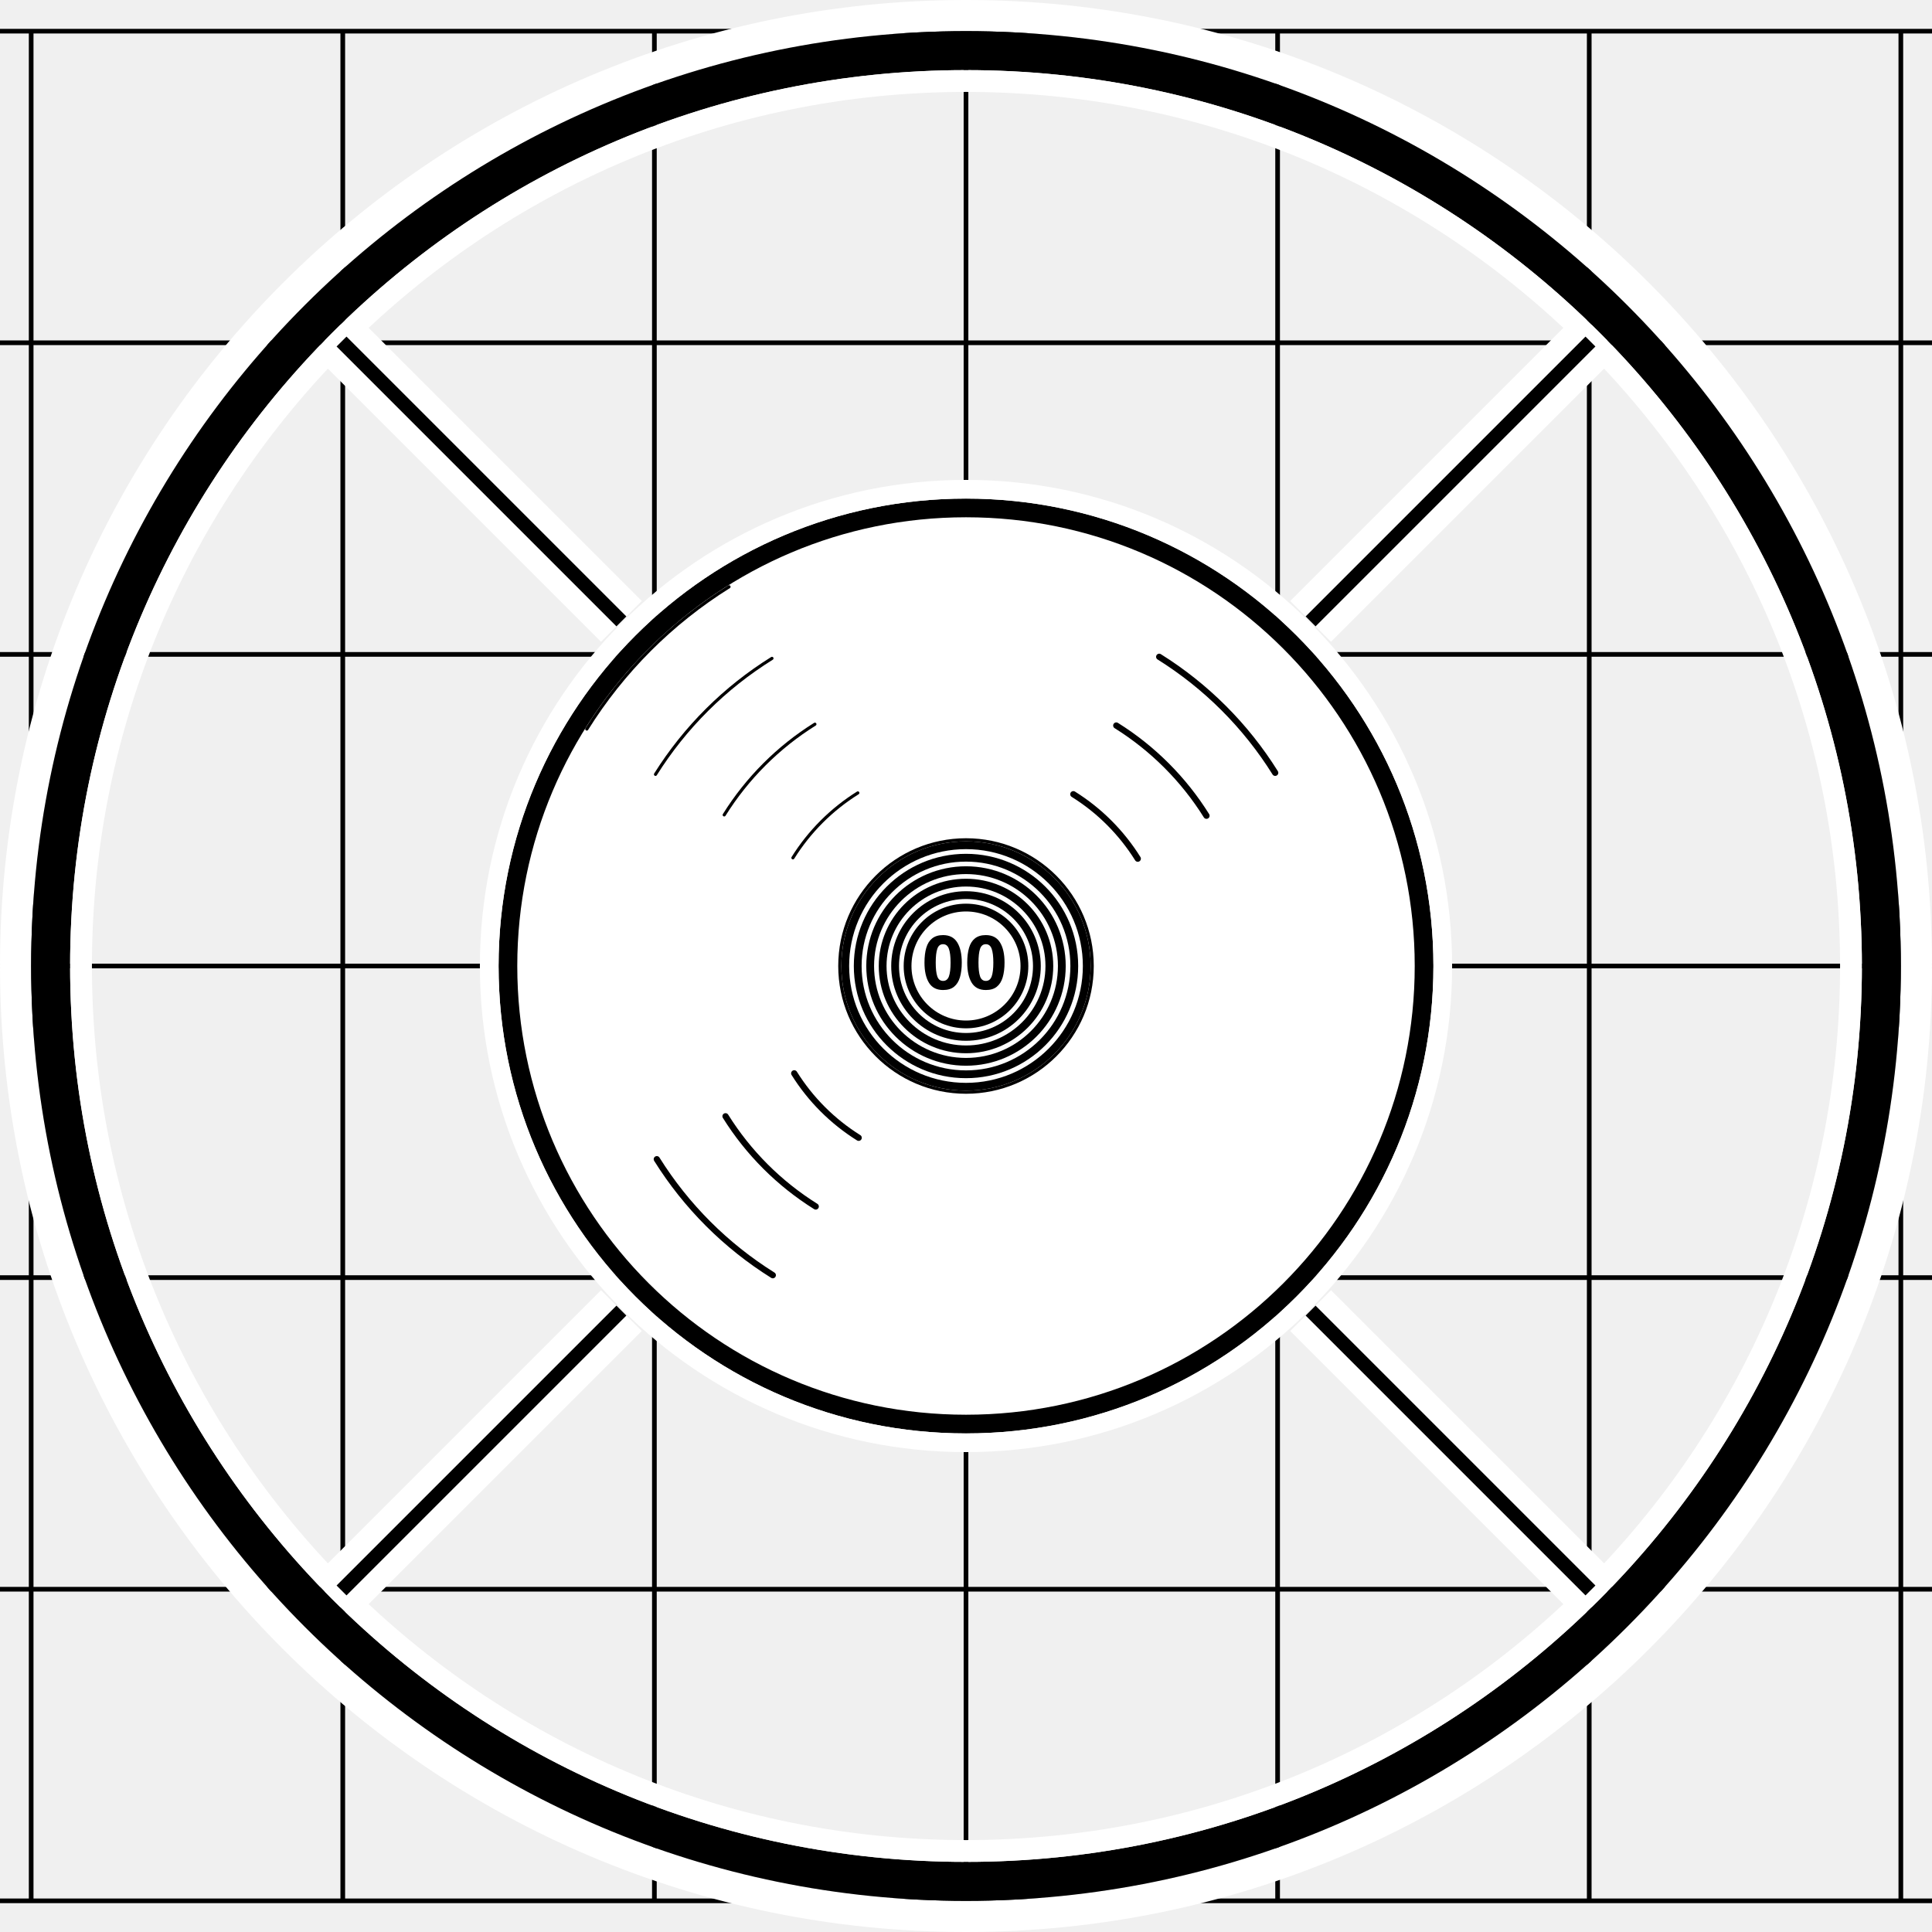
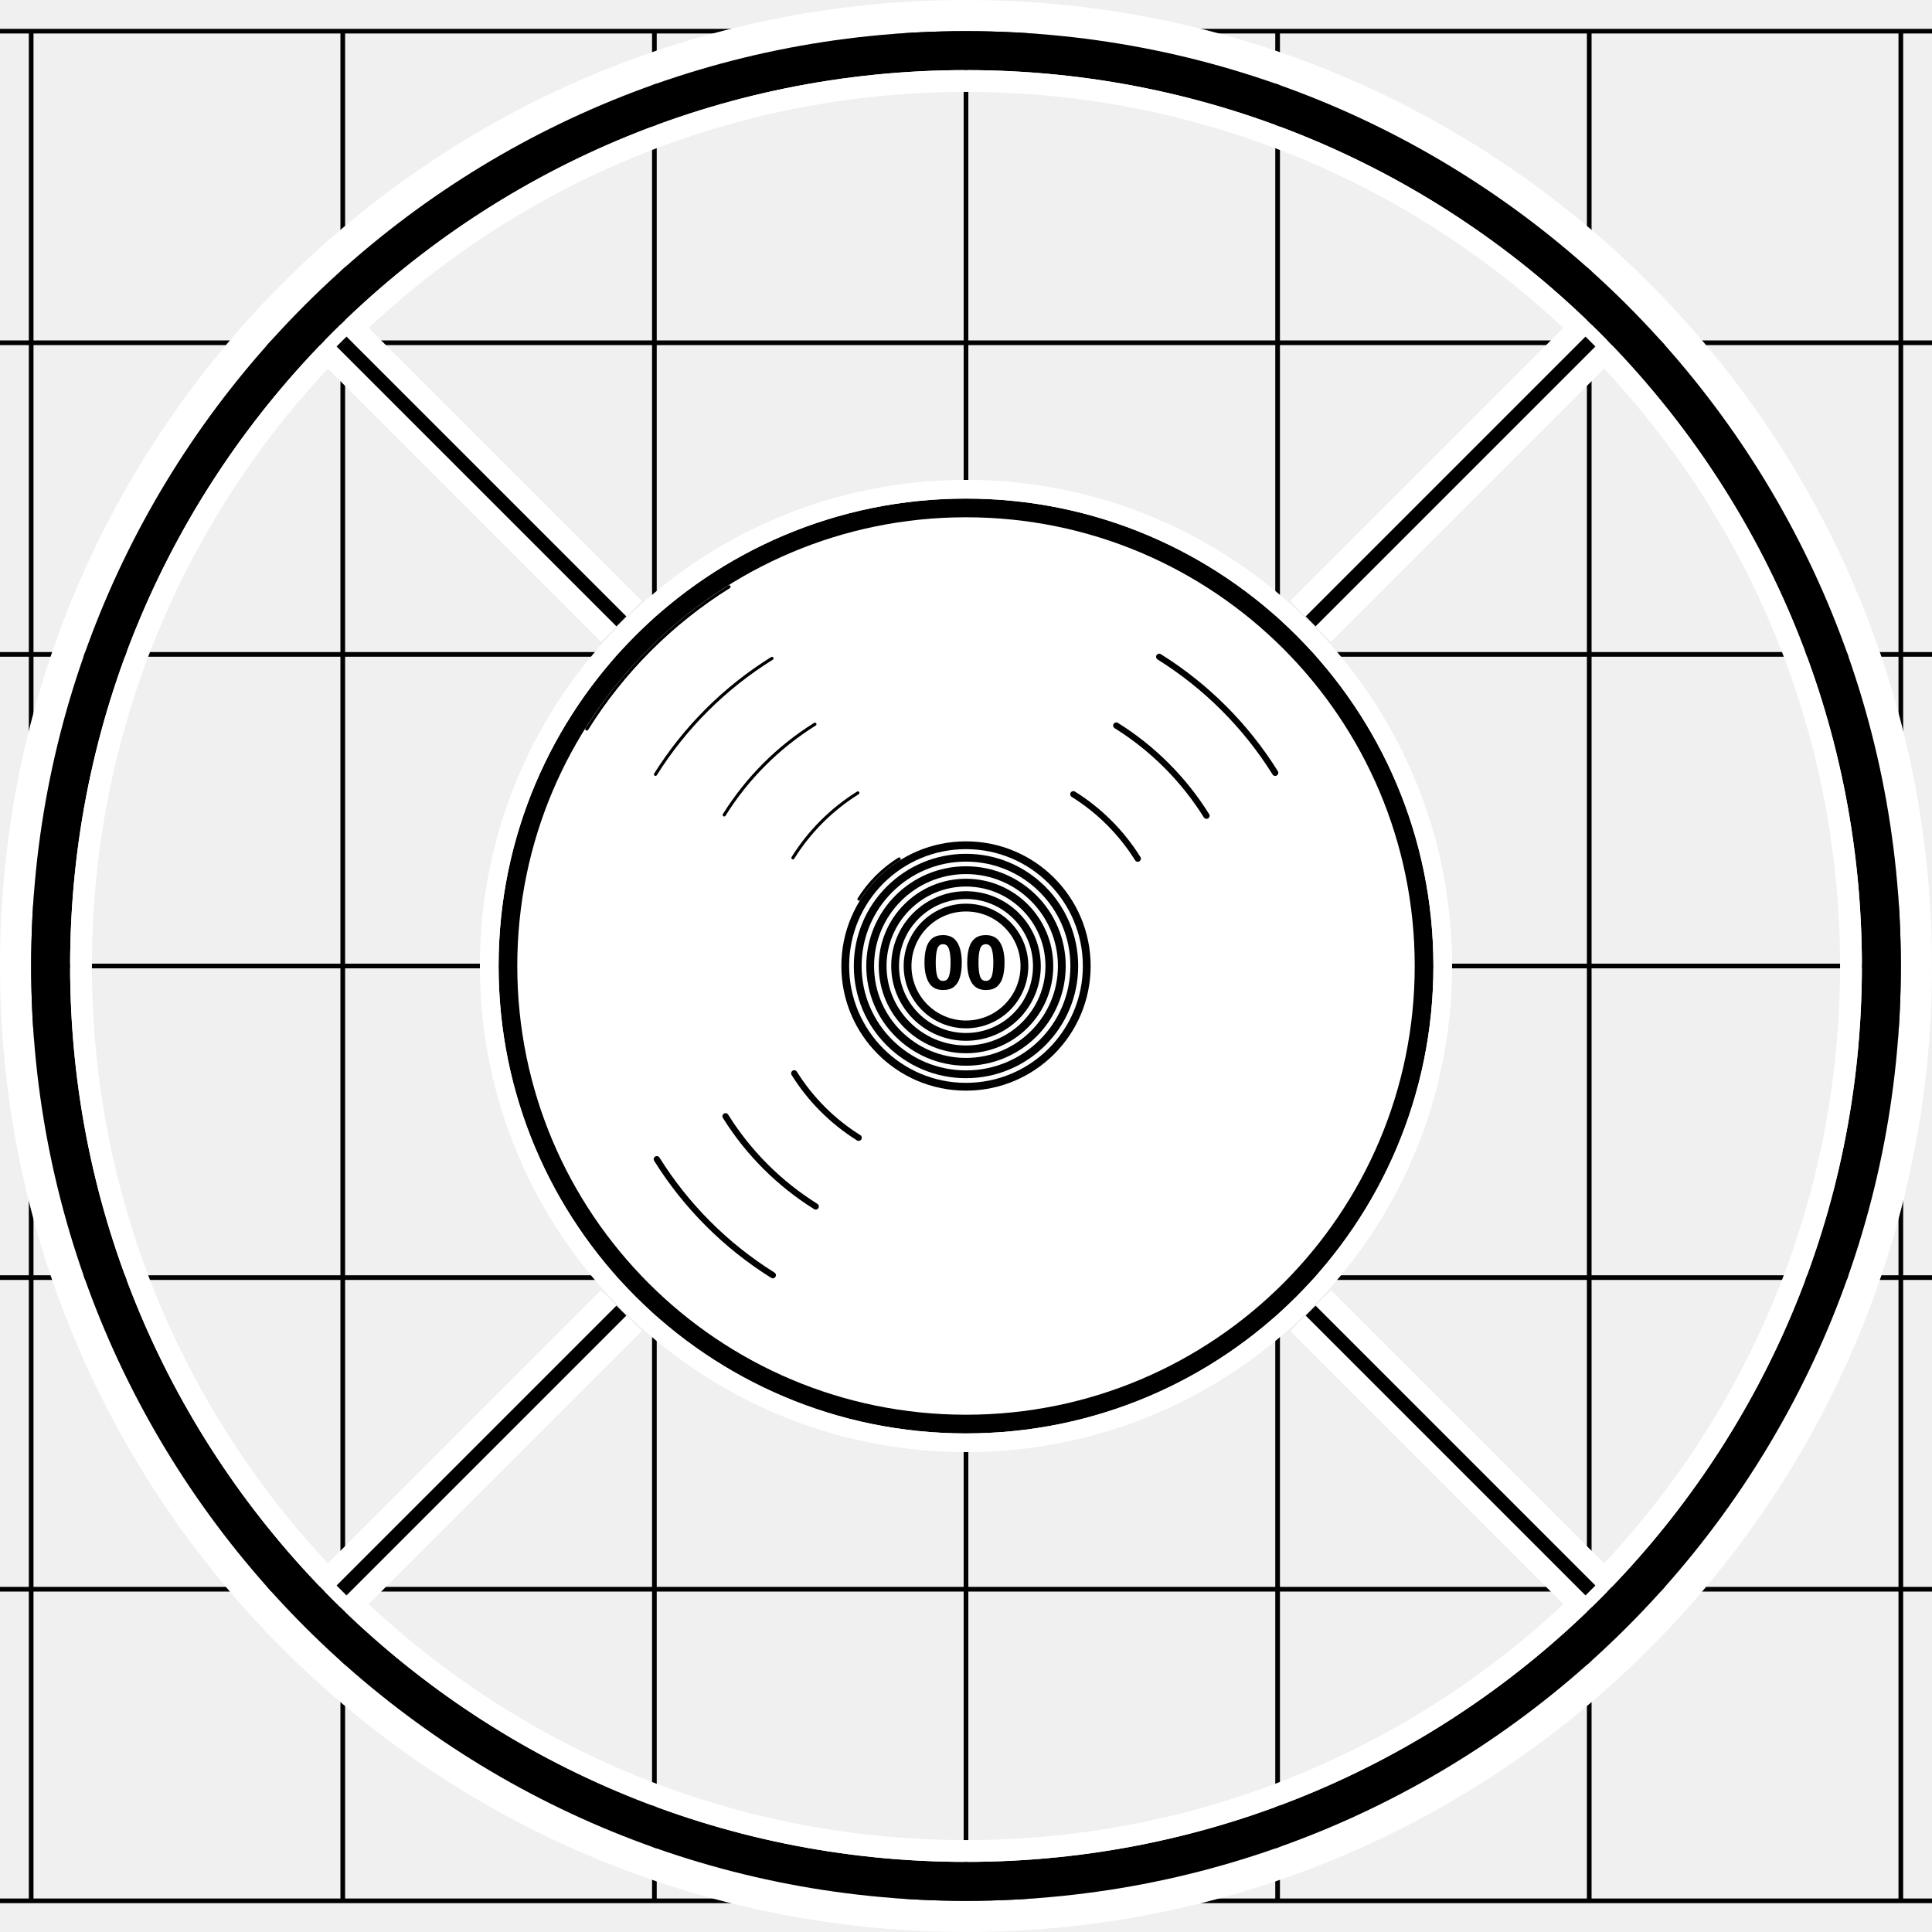
<svg xmlns="http://www.w3.org/2000/svg" id="svg8" version="1.1" viewBox="0 0 620 620" height="620mm" width="620mm">
  <defs id="defs2" />
  <g style="opacity:1" id="layer2">
    <g id="g17242" transform="matrix(0.3779527,0,0,3.779527,4.8580201e-7,9.999991)">
      <g id="g17226" />
      <g id="g17238">
        <path id="path17228" style="fill:none;stroke:#000000;stroke-width:0.397" d="M 0,26.458 H 26.458" />
        <path id="path17230" style="fill:none;stroke:#000000;stroke-width:0.397" d="M 0,52.917 H 26.458" />
        <path id="path17232" style="fill:none;stroke:#000000;stroke-width:0.397" d="M 0,79.375 H 26.458" />
        <path id="path17234" style="fill:none;stroke:#000000;stroke-width:0.397" d="M 0,105.833 H 26.458" />
        <path id="path17236" style="fill:none;stroke:#000000;stroke-width:0.397" d="M 0,132.292 H 26.458" />
      </g>
      <rect id="rect17240" y="0" x="0" width="26.458" style="fill:none;stroke:#000000;stroke-width:0" height="158.75" />
    </g>
    <g transform="matrix(0.3779527,0,0,3.779527,610,10.00002)" id="g17458">
      <g id="g17442" />
      <g id="g17454">
        <path d="M 0,26.458 H 26.458" style="fill:none;stroke:#000000;stroke-width:0.397" id="path17444" />
        <path d="M 0,52.917 H 26.458" style="fill:none;stroke:#000000;stroke-width:0.397" id="path17446" />
        <path d="M 0,79.375 H 26.458" style="fill:none;stroke:#000000;stroke-width:0.397" id="path17448" />
        <path d="M 0,105.833 H 26.458" style="fill:none;stroke:#000000;stroke-width:0.397" id="path17450" />
        <path d="M 0,132.292 H 26.458" style="fill:none;stroke:#000000;stroke-width:0.397" id="path17452" />
      </g>
      <rect height="158.75" style="fill:none;stroke:#000000;stroke-width:0" width="26.458" x="0" y="0" id="rect17456" />
    </g>
    <g id="g18052" transform="matrix(3.779527,0,0,3.779527,10,9.999979)">
      <g id="g18036">
        <path id="path18026" style="fill:none;stroke:#000000;stroke-width:0.397" d="M 26.458,0 V 158.75" />
        <path id="path18028" style="fill:none;stroke:#000000;stroke-width:0.397" d="M 52.917,0 V 158.75" />
        <path id="path18030" style="fill:none;stroke:#000000;stroke-width:0.397" d="M 79.375,0 V 158.75" />
        <path id="path18032" style="fill:none;stroke:#000000;stroke-width:0.397" d="M 105.833,0 V 158.75" />
        <path id="path18034" style="fill:none;stroke:#000000;stroke-width:0.397" d="M 132.292,0 V 158.75" />
      </g>
      <g id="g18048">
        <path id="path18038" style="fill:none;stroke:#000000;stroke-width:0.397" d="M 0,26.458 H 158.75" />
        <path id="path18040" style="fill:none;stroke:#000000;stroke-width:0.397" d="M 0,52.917 H 158.75" />
        <path id="path18042" style="fill:none;stroke:#000000;stroke-width:0.397" d="M 0,79.375 H 158.75" />
        <path id="path18044" style="fill:none;stroke:#000000;stroke-width:0.397" d="M 0,105.833 H 158.75" />
        <path id="path18046" style="fill:none;stroke:#000000;stroke-width:0.397" d="M 0,132.292 H 158.75" />
      </g>
      <rect id="rect18050" y="0" x="0" width="158.75" style="fill:none;stroke:#000000;stroke-width:0" height="158.75" />
    </g>
    <path style="fill:none;stroke:#000000;stroke-width:1.5;stroke-linecap:butt;stroke-linejoin:miter;stroke-miterlimit:4;stroke-dasharray:none;stroke-opacity:1" d="m 0,10 c 620,0 620,0 620,0" id="path18113" />
    <path id="path18117" d="m 0,610 c 620,0 620,0 620,0" style="fill:none;stroke:#000000;stroke-width:1.5;stroke-linecap:butt;stroke-linejoin:miter;stroke-miterlimit:4;stroke-dasharray:none;stroke-opacity:1" />
    <path style="fill:none;stroke:#000000;stroke-width:1.5;stroke-linecap:butt;stroke-linejoin:miter;stroke-miterlimit:4;stroke-dasharray:none;stroke-opacity:1" d="m 10,610 c 0,-600 0,-600 0,-600" id="path18119" />
    <path id="path18121" d="M 610,610 C 610,10 610,10 610,10" style="fill:none;stroke:#000000;stroke-width:1.5;stroke-linecap:butt;stroke-linejoin:miter;stroke-miterlimit:4;stroke-dasharray:none;stroke-opacity:1" />
  </g>
  <g style="opacity:1" id="layer1" transform="translate(-2.8823514e-8,323)">
    <circle style="opacity:1;fill:none;fill-opacity:1;fill-rule:nonzero;stroke:#ffffff;stroke-width:10;stroke-miterlimit:4;stroke-dasharray:none;stroke-opacity:1;paint-order:fill markers stroke" id="path18145" cx="310" cy="-13" r="305" />
    <circle cy="-13" cx="310" id="circle854" style="opacity:1;fill:none;fill-opacity:1;fill-rule:nonzero;stroke:#000000;stroke-width:12.5;stroke-miterlimit:4;stroke-dasharray:none;stroke-opacity:1;paint-order:fill markers stroke" r="293.75" />
    <circle cy="-13" cx="310" id="circle856" style="opacity:1;fill:none;fill-opacity:1;fill-rule:nonzero;stroke:#ffffff;stroke-width:7;stroke-miterlimit:4;stroke-dasharray:none;stroke-opacity:1;paint-order:fill markers stroke" r="284" />
    <circle style="opacity:1;fill:#ffffff;fill-opacity:1;fill-rule:nonzero;stroke:none;stroke-width:12.426;stroke-miterlimit:4;stroke-dasharray:none;stroke-opacity:1;paint-order:fill markers stroke" id="path996" cx="310" cy="-13" r="150" />
    <ellipse style="opacity:1;fill:none;fill-opacity:1;fill-rule:nonzero;stroke:#000000;stroke-width:6;stroke-miterlimit:4;stroke-dasharray:none;stroke-opacity:1;paint-order:fill markers stroke" id="circle998" cx="310" cy="-13" rx="147" ry="147" />
    <circle style="opacity:1;fill:none;fill-opacity:0;fill-rule:nonzero;stroke:#000000;stroke-width:2.5;stroke-miterlimit:4;stroke-dasharray:none;stroke-opacity:1;paint-order:fill markers stroke" id="path1056" cx="310" cy="-13" r="38.75" />
    <circle cy="-13" cx="310" id="circle4798" style="opacity:1;fill:none;fill-opacity:1;fill-rule:nonzero;stroke:#000000;stroke-width:2.5;stroke-miterlimit:4;stroke-dasharray:none;stroke-opacity:1;paint-order:fill markers stroke" r="18.75" />
    <text xml:space="preserve" style="font-style:normal;font-variant:normal;font-weight:bold;font-stretch:normal;font-size:23.989px;line-height:1000;font-family:'Tlwg Typewriter';-inkscape-font-specification:'Tlwg Typewriter Bold';letter-spacing:0px;word-spacing:0px;fill:#000000;fill-opacity:1;stroke:none;stroke-width:0.265" x="295.815" y="-5.527" id="text5031">
      <tspan id="tspan5029" x="295.815" y="-5.527" style="font-style:normal;font-variant:normal;font-weight:bold;font-stretch:normal;font-size:23.989px;font-family:'Tlwg Typewriter';-inkscape-font-specification:'Tlwg Typewriter Bold';stroke-width:0.265">00</tspan>
    </text>
    <circle r="22.75" style="opacity:1;fill:none;fill-opacity:1;fill-rule:nonzero;stroke:#000000;stroke-width:2.5;stroke-miterlimit:4;stroke-dasharray:none;stroke-opacity:1;paint-order:fill markers stroke" id="circle981" cx="310" cy="-13" />
    <circle cy="-13" cx="310" id="circle983" style="opacity:1;fill:none;fill-opacity:1;fill-rule:nonzero;stroke:#000000;stroke-width:2.5;stroke-miterlimit:4;stroke-dasharray:none;stroke-opacity:1;paint-order:fill markers stroke" r="26.75" />
    <circle r="30.75" style="opacity:1;fill:none;fill-opacity:1;fill-rule:nonzero;stroke:#000000;stroke-width:2.5;stroke-miterlimit:4;stroke-dasharray:none;stroke-opacity:1;paint-order:fill markers stroke" id="circle985" cx="310" cy="-13" />
    <circle cy="-13" cx="310" id="circle987" style="opacity:1;fill:none;fill-opacity:1;fill-rule:nonzero;stroke:#000000;stroke-width:2.5;stroke-miterlimit:4;stroke-dasharray:none;stroke-opacity:1;paint-order:fill markers stroke" r="34.75" />
    <circle r="153" cy="-13" cx="310" id="circle1047" style="opacity:1;fill:none;fill-opacity:1;fill-rule:nonzero;stroke:#ffffff;stroke-width:6;stroke-miterlimit:4;stroke-dasharray:none;stroke-opacity:1;paint-order:fill markers stroke" />
    <path style="fill:none;stroke:#ffffff;stroke-width:18.5;stroke-linecap:butt;stroke-linejoin:miter;stroke-miterlimit:4;stroke-dasharray:none;stroke-opacity:1" d="m 420.591,-123.591 c 86.906,-86.906 89.803,-89.803 89.803,-89.803" id="path4920" />
    <path style="fill:#060000;fill-opacity:1;stroke:#000000;stroke-width:4.5;stroke-linecap:butt;stroke-linejoin:miter;stroke-miterlimit:4;stroke-dasharray:none;stroke-opacity:1" d="m 420.591,-123.591 89.803,-89.803" id="path4918" />
    <path id="path4943" d="m 199.409,-123.591 c -86.906,-86.906 -89.803,-89.803 -89.803,-89.803" style="fill:none;stroke:#ffffff;stroke-width:18.5;stroke-linecap:butt;stroke-linejoin:miter;stroke-miterlimit:4;stroke-dasharray:none;stroke-opacity:1" />
    <path id="path4941" d="m 199.409,-123.591 -89.803,-89.803" style="fill:#060000;fill-opacity:1;stroke:#000000;stroke-width:4.5;stroke-linecap:butt;stroke-linejoin:miter;stroke-miterlimit:4;stroke-dasharray:none;stroke-opacity:1" />
    <path id="path4949" d="m 109.606,187.394 c 86.906,-86.906 89.803,-89.803 89.803,-89.803" style="fill:none;stroke:#ffffff;stroke-width:18.5;stroke-linecap:butt;stroke-linejoin:miter;stroke-miterlimit:4;stroke-dasharray:none;stroke-opacity:1" />
    <path style="fill:#060000;fill-opacity:1;stroke:#000000;stroke-width:4.5;stroke-linecap:butt;stroke-linejoin:miter;stroke-miterlimit:4;stroke-dasharray:none;stroke-opacity:1" d="m 199.409,97.591 -89.803,89.803" id="path4945" />
    <path id="path4953" d="M 510.394,187.394 C 423.488,100.488 420.591,97.591 420.591,97.591" style="fill:none;stroke:#ffffff;stroke-width:18.5;stroke-linecap:butt;stroke-linejoin:miter;stroke-miterlimit:4;stroke-dasharray:none;stroke-opacity:1" />
    <path id="path4951" d="M 510.394,187.394 420.591,97.591" style="fill:#060000;fill-opacity:1;stroke:#000000;stroke-width:4.5;stroke-linecap:butt;stroke-linejoin:miter;stroke-miterlimit:4;stroke-dasharray:none;stroke-opacity:1" />
    <path style="opacity:1;fill:none;fill-opacity:1;fill-rule:nonzero;stroke:#010000;stroke-width:2;stroke-linecap:round;stroke-linejoin:miter;stroke-miterlimit:4;stroke-dasharray:none;stroke-dashoffset:0;stroke-opacity:1;paint-order:markers stroke fill" id="path5229" d="m 358.223,-90.172 a 91,91 0 0 1 28.95,28.95" />
    <path id="circle5231" style="opacity:1;fill:none;fill-opacity:1;fill-rule:nonzero;stroke:#010000;stroke-width:2;stroke-linecap:round;stroke-linejoin:miter;stroke-miterlimit:4;stroke-dasharray:none;stroke-dashoffset:0;stroke-opacity:1;paint-order:markers stroke fill" d="m 344.445,-68.123 a 65,65 0 0 1 20.678,20.678" />
    <path id="circle5233" style="opacity:1;fill:none;fill-opacity:1;fill-rule:nonzero;stroke:#010000;stroke-width:2;stroke-linecap:round;stroke-linejoin:miter;stroke-miterlimit:4;stroke-dasharray:none;stroke-dashoffset:0;stroke-opacity:1;paint-order:markers stroke fill" d="m 372.001,-112.222 a 117,117 0 0 1 37.221,37.221" />
    <path d="M 275.555,42.123 A 65,65 0 0 1 254.877,21.445" style="opacity:1;fill:none;fill-opacity:1;fill-rule:nonzero;stroke:#010000;stroke-width:2;stroke-linecap:round;stroke-linejoin:miter;stroke-miterlimit:4;stroke-dasharray:none;stroke-dashoffset:0;stroke-opacity:1;paint-order:markers stroke fill" id="path70" />
    <path d="M 261.777,64.172 A 91,91 0 0 1 232.828,35.223" id="path72" style="opacity:1;fill:none;fill-opacity:1;fill-rule:nonzero;stroke:#010000;stroke-width:2;stroke-linecap:round;stroke-linejoin:miter;stroke-miterlimit:4;stroke-dasharray:none;stroke-dashoffset:0;stroke-opacity:1;paint-order:markers stroke fill" />
    <path d="M 247.999,86.222 A 117,117 0 0 1 210.778,49.001" style="opacity:1;fill:none;fill-opacity:1;fill-rule:nonzero;stroke:#010000;stroke-width:2;stroke-linecap:round;stroke-linejoin:miter;stroke-miterlimit:4;stroke-dasharray:none;stroke-dashoffset:0;stroke-opacity:1;paint-order:markers stroke fill" id="path74" />
    <path style="opacity:1;fill:none;fill-opacity:1;fill-rule:nonzero;stroke:#010000;stroke-width:1;stroke-linecap:round;stroke-linejoin:miter;stroke-miterlimit:4;stroke-dasharray:none;stroke-dashoffset:0;stroke-opacity:1;paint-order:markers stroke fill" id="path3349" d="M 254.453,-47.71 A 65.5,65.5 0 0 1 275.29,-68.547" />
    <path id="path3351" style="opacity:1;fill:none;fill-opacity:1;fill-rule:nonzero;stroke:#010000;stroke-width:1;stroke-linecap:round;stroke-linejoin:miter;stroke-miterlimit:4;stroke-dasharray:none;stroke-dashoffset:0;stroke-opacity:1;paint-order:markers stroke fill" d="M 232.404,-61.488 A 91.5,91.5 0 0 1 261.512,-90.596" />
    <path style="opacity:1;fill:none;fill-opacity:1;fill-rule:nonzero;stroke:#010000;stroke-width:1;stroke-linecap:round;stroke-linejoin:miter;stroke-miterlimit:4;stroke-dasharray:none;stroke-dashoffset:0;stroke-opacity:1;paint-order:markers stroke fill" id="path3353" d="m 210.354,-74.501 a 117.5,117 0 0 1 37.38,-37.221" />
    <path id="path957" style="opacity:1;fill:none;fill-opacity:1;fill-rule:nonzero;stroke:#010000;stroke-width:1;stroke-linecap:round;stroke-linejoin:miter;stroke-miterlimit:4;stroke-dasharray:none;stroke-dashoffset:0;stroke-opacity:1;paint-order:markers stroke fill" d="M 188.305,-89.043 A 143.5,143.5 0 0 1 233.957,-134.695" />
-     <circle id="path959" style="opacity:1;fill:none;fill-opacity:1;fill-rule:nonzero;stroke:#010000;stroke-width:1;stroke-linecap:round;stroke-linejoin:miter;stroke-miterlimit:4;stroke-dasharray:none;stroke-dashoffset:0;stroke-opacity:1;paint-order:markers stroke fill" cx="310" cy="-13" r="40.5" />
+     <path id="path959" style="opacity:1;fill:none;fill-opacity:1;fill-rule:nonzero;stroke:#010000;stroke-width:1;stroke-linecap:round;stroke-linejoin:miter;stroke-miterlimit:4;stroke-dasharray:none;stroke-dashoffset:0;stroke-opacity:1;paint-order:markers stroke fill" d="m 275.654,-34.462 a 40.5,40.5 0 0 1 12.884,-12.884" />
  </g>
</svg>
